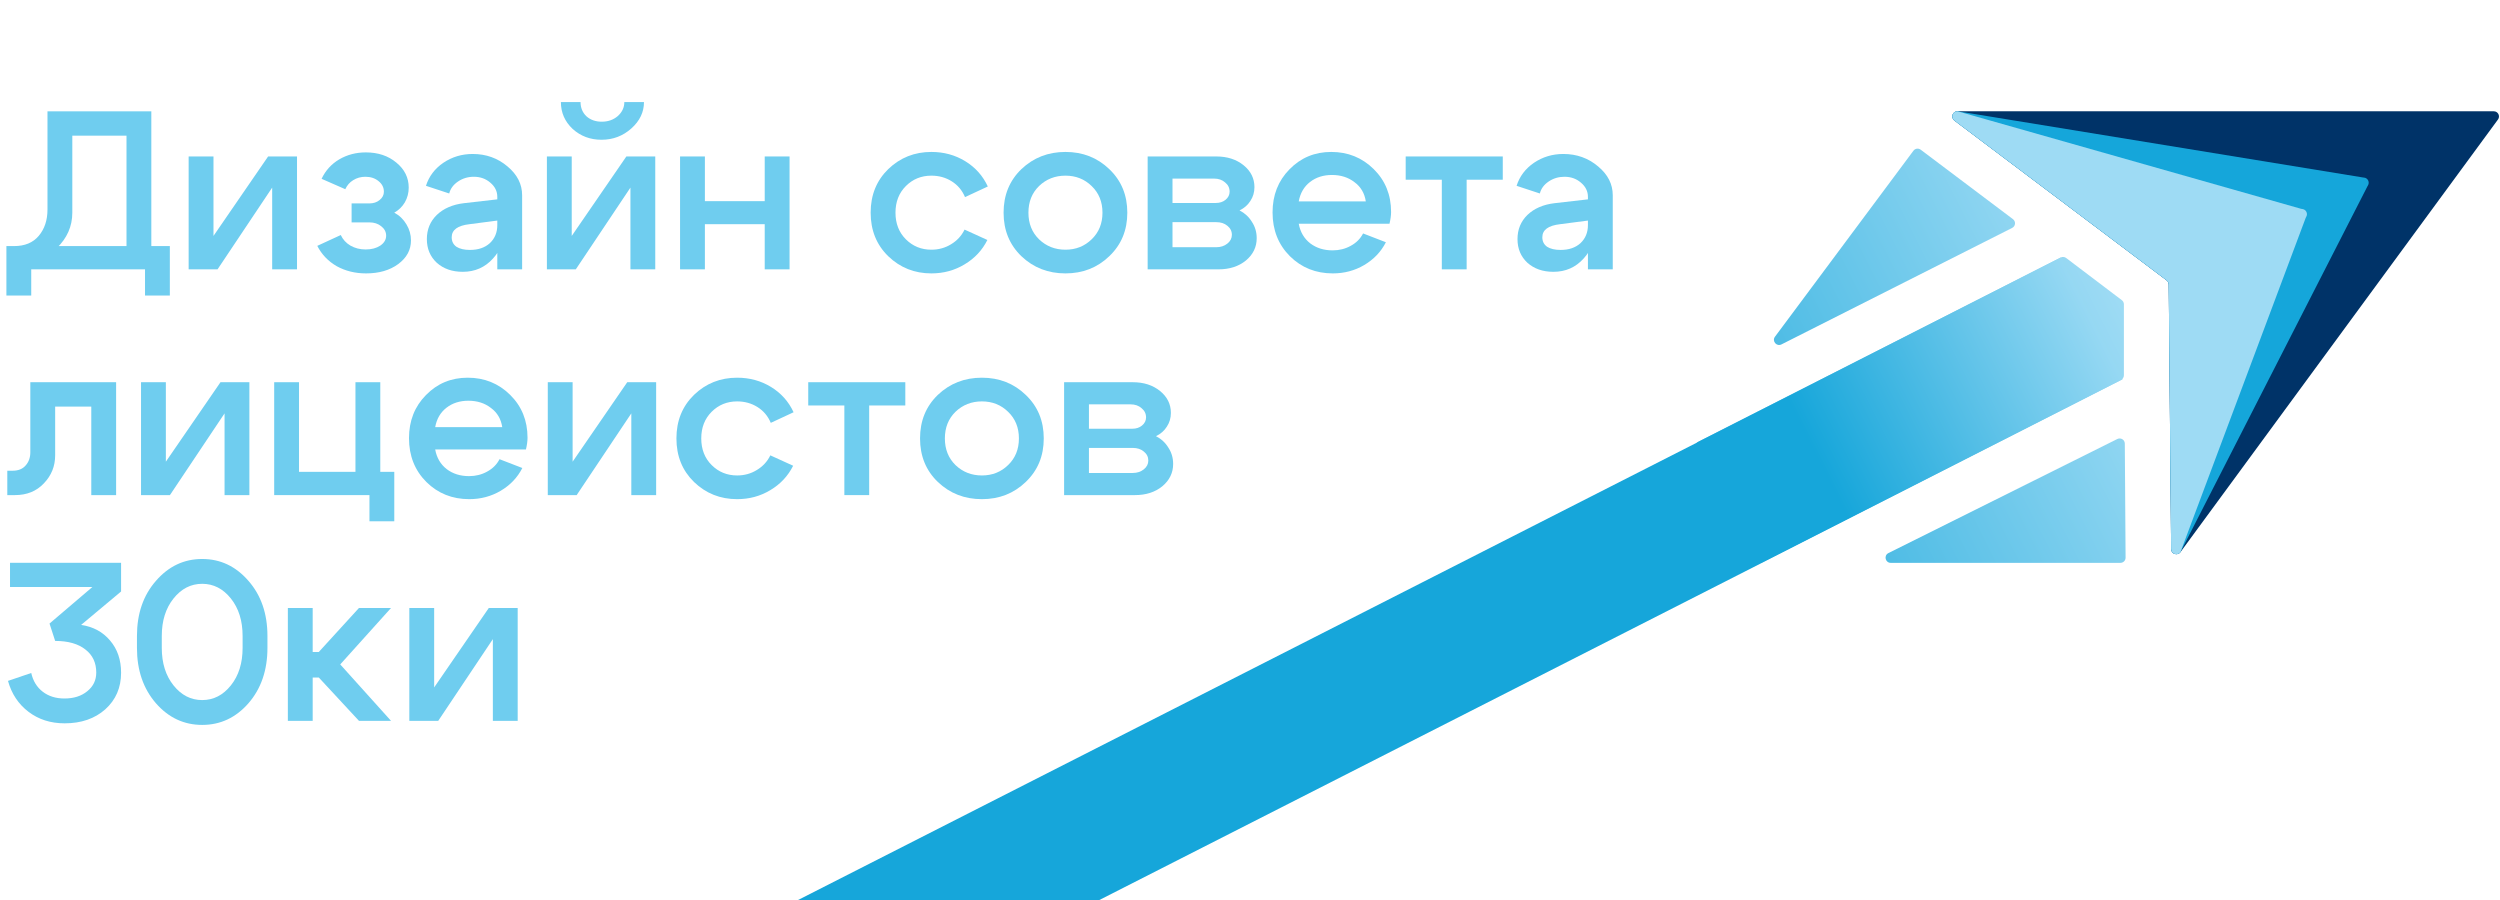
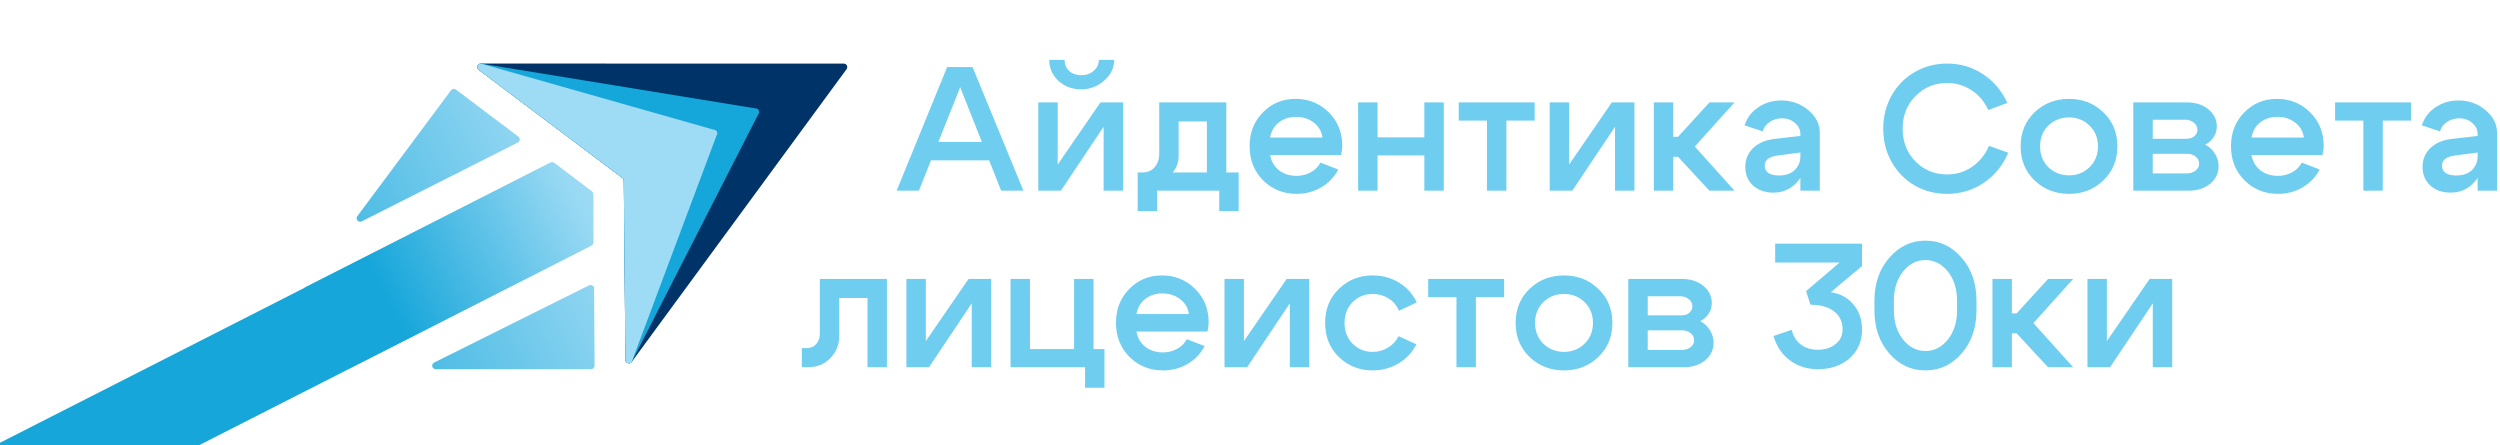
- <svg xmlns="http://www.w3.org/2000/svg" width="175" height="63" viewBox="0 0 175 63" fill="none">
-   <path d="M151.811 19.912L151.979 38.434C151.983 38.782 152.427 38.926 152.633 38.645L174.858 8.366C175.033 8.127 174.863 7.79 174.566 7.79L137.024 7.788C136.677 7.788 136.529 8.23 136.807 8.439L151.667 19.627C151.757 19.694 151.81 19.8 151.811 19.912Z" fill="#003368" />
-   <path d="M151.811 19.912L151.979 38.434C151.983 38.772 152.402 38.917 152.615 38.668C152.628 38.653 152.638 38.636 152.647 38.619L165.726 13.032C165.734 13.014 165.745 12.998 165.755 12.982C165.898 12.753 165.745 12.451 165.476 12.431C165.457 12.429 165.437 12.428 165.418 12.425L137.053 7.792C137.034 7.789 137.014 7.787 136.995 7.789C136.669 7.813 136.537 8.236 136.807 8.439L151.667 19.627C151.757 19.694 151.81 19.8 151.811 19.912Z" fill="#15A6DA" />
-   <path d="M151.811 19.912L151.979 38.434C151.982 38.765 152.385 38.911 152.601 38.684C152.624 38.66 152.639 38.629 152.651 38.598L161.398 15.252C161.409 15.221 161.426 15.193 161.442 15.163C161.563 14.943 161.423 14.666 161.174 14.633C161.141 14.628 161.107 14.625 161.075 14.616L137.073 7.801C137.041 7.792 137.007 7.787 136.974 7.791C136.663 7.831 136.543 8.24 136.807 8.439L151.667 19.627C151.757 19.694 151.81 19.8 151.811 19.912Z" fill="#9EDBF4" />
-   <path d="M148.791 39.036L148.737 31.052C148.736 30.784 148.454 30.611 148.214 30.73L132.19 38.715C131.848 38.885 131.97 39.4 132.352 39.4H148.429C148.63 39.4 148.793 39.237 148.791 39.036Z" fill="url(#paint0_linear_176_20736)" />
-   <path d="M148.673 21.3V26.268C148.673 26.404 148.596 26.529 148.475 26.59L123.349 39.361C123.298 39.387 123.242 39.401 123.185 39.401H113.42C113.125 39.401 112.954 39.066 113.126 38.827L118.755 31.025C118.789 30.979 118.833 30.941 118.885 30.915L144.247 18.025C144.371 17.963 144.519 17.976 144.63 18.059L148.529 21.012C148.62 21.08 148.673 21.187 148.673 21.3Z" fill="url(#paint1_linear_176_20736)" />
-   <path d="M134.448 10.478L140.908 15.341C141.122 15.502 141.092 15.832 140.853 15.953L124.702 24.109C124.361 24.281 124.02 23.876 124.248 23.57L133.94 10.551C134.06 10.39 134.288 10.357 134.448 10.478Z" fill="url(#paint2_linear_176_20736)" />
-   <rect x="144.247" y="18.026" width="9.565" height="131.953" transform="rotate(63.03 144.247 18.0256)" fill="url(#paint3_linear_176_20736)" />
-   <path d="M0.448 17.226H11.889V20.687H10.151V18.854H2.186V20.687H0.448V17.226ZM0.985 17.226C1.733 17.226 2.307 16.989 2.708 16.515C3.119 16.03 3.324 15.414 3.324 14.666V7.792H10.593V18.838H8.855V9.498H5.062V14.887C5.062 15.846 4.694 16.678 3.956 17.384C3.229 18.09 2.292 18.443 1.143 18.443H0.669L0.448 17.226H0.985Z" fill="#6FCDEF" />
-   <path d="M20.791 18.854H19.052V13.133L15.228 18.854H13.205V10.952H14.944V16.515L18.768 10.952H20.791V18.854Z" fill="#6FCDEF" />
-   <path d="M22.511 12.517C22.785 11.937 23.195 11.484 23.743 11.158C24.302 10.831 24.923 10.668 25.608 10.668C26.461 10.668 27.172 10.905 27.741 11.379C28.321 11.853 28.61 12.438 28.61 13.133C28.61 13.502 28.521 13.844 28.342 14.16C28.163 14.466 27.915 14.708 27.599 14.887C27.957 15.077 28.242 15.351 28.453 15.709C28.663 16.057 28.768 16.431 28.768 16.831C28.768 17.495 28.468 18.048 27.868 18.49C27.278 18.922 26.53 19.138 25.624 19.138C24.865 19.138 24.18 18.97 23.569 18.633C22.969 18.285 22.516 17.811 22.21 17.21L23.854 16.452C24.001 16.768 24.228 17.015 24.533 17.194C24.849 17.373 25.202 17.463 25.592 17.463C26.003 17.463 26.345 17.373 26.619 17.194C26.893 17.005 27.03 16.773 27.03 16.499C27.03 16.236 26.914 16.015 26.683 15.835C26.461 15.656 26.187 15.567 25.861 15.567H24.612V14.239H25.861C26.145 14.239 26.382 14.16 26.572 14.002C26.772 13.844 26.872 13.649 26.872 13.418C26.872 13.123 26.746 12.875 26.493 12.675C26.251 12.475 25.945 12.374 25.576 12.374C25.26 12.374 24.976 12.454 24.723 12.612C24.481 12.759 24.296 12.97 24.17 13.244L22.511 12.517Z" fill="#6FCDEF" />
-   <path d="M34.811 15.44L32.867 15.693C32.035 15.788 31.619 16.093 31.619 16.61C31.619 16.894 31.729 17.115 31.95 17.273C32.182 17.421 32.498 17.495 32.899 17.495C33.478 17.495 33.942 17.337 34.289 17.021C34.637 16.694 34.811 16.273 34.811 15.756H35.364C35.364 16.694 35.079 17.474 34.511 18.095C33.952 18.717 33.246 19.027 32.393 19.027C31.655 19.027 31.05 18.817 30.576 18.395C30.112 17.963 29.88 17.41 29.88 16.736C29.88 16.062 30.112 15.498 30.576 15.045C31.05 14.592 31.682 14.318 32.472 14.223L34.811 13.955V13.781C34.811 13.391 34.648 13.059 34.321 12.785C34.005 12.511 33.62 12.374 33.167 12.374C32.756 12.374 32.388 12.485 32.061 12.706C31.735 12.928 31.529 13.207 31.445 13.544L29.817 13.007C30.028 12.343 30.433 11.806 31.034 11.395C31.645 10.984 32.33 10.778 33.088 10.778C34.026 10.778 34.837 11.068 35.522 11.648C36.207 12.216 36.549 12.891 36.549 13.67V18.854H34.811V15.44Z" fill="#6FCDEF" />
-   <path d="M42.107 9.783C41.317 9.783 40.643 9.53 40.084 9.024C39.537 8.508 39.263 7.881 39.263 7.144H40.638C40.638 7.544 40.775 7.876 41.048 8.139C41.333 8.392 41.691 8.519 42.123 8.519C42.566 8.519 42.94 8.387 43.245 8.124C43.55 7.85 43.703 7.523 43.703 7.144H45.078C45.078 7.85 44.783 8.466 44.193 8.993C43.603 9.519 42.908 9.783 42.107 9.783ZM45.868 18.854H44.13V13.133L40.306 18.854H38.283V10.952H40.021V16.515L43.846 10.952H45.868V18.854Z" fill="#6FCDEF" />
-   <path d="M47.604 18.854V10.952H49.342V14.081H53.53V10.952H55.269V18.854H53.53V15.693H49.342V18.854H47.604Z" fill="#6FCDEF" />
-   <path d="M63.411 13.023C62.926 13.507 62.684 14.129 62.684 14.887C62.684 15.646 62.926 16.267 63.411 16.752C63.896 17.236 64.491 17.479 65.197 17.479C65.702 17.479 66.161 17.352 66.572 17.1C66.993 16.847 67.309 16.504 67.52 16.072L69.116 16.799C68.758 17.516 68.226 18.085 67.52 18.506C66.824 18.927 66.05 19.138 65.197 19.138C64.017 19.138 63.011 18.738 62.178 17.937C61.357 17.137 60.946 16.12 60.946 14.887C60.946 13.655 61.357 12.638 62.178 11.837C63.011 11.037 64.017 10.636 65.197 10.636C66.071 10.636 66.861 10.852 67.567 11.284C68.273 11.716 68.8 12.306 69.147 13.054L67.551 13.797C67.351 13.323 67.04 12.954 66.619 12.691C66.198 12.427 65.724 12.296 65.197 12.296C64.491 12.296 63.896 12.538 63.411 13.023Z" fill="#6FCDEF" />
-   <path d="M72.733 13.023C72.237 13.507 71.99 14.129 71.99 14.887C71.99 15.646 72.237 16.267 72.733 16.752C73.238 17.236 73.855 17.479 74.582 17.479C75.308 17.479 75.919 17.236 76.415 16.752C76.92 16.267 77.173 15.646 77.173 14.887C77.173 14.129 76.92 13.507 76.415 13.023C75.919 12.538 75.308 12.296 74.582 12.296C73.855 12.296 73.238 12.538 72.733 13.023ZM71.5 17.937C70.668 17.137 70.251 16.12 70.251 14.887C70.251 13.655 70.668 12.638 71.5 11.837C72.343 11.037 73.37 10.636 74.582 10.636C75.793 10.636 76.815 11.037 77.647 11.837C78.49 12.638 78.912 13.655 78.912 14.887C78.912 16.12 78.49 17.137 77.647 17.937C76.815 18.738 75.793 19.138 74.582 19.138C73.37 19.138 72.343 18.738 71.5 17.937Z" fill="#6FCDEF" />
-   <path d="M84.982 12.501H82.075V14.208H85.109C85.383 14.208 85.609 14.134 85.788 13.986C85.978 13.828 86.073 13.639 86.073 13.418C86.073 13.154 85.967 12.938 85.757 12.77C85.557 12.591 85.299 12.501 84.982 12.501ZM85.14 15.551H82.075V17.305H85.14C85.446 17.305 85.704 17.221 85.915 17.052C86.126 16.884 86.231 16.678 86.231 16.436C86.231 16.183 86.126 15.972 85.915 15.804C85.715 15.635 85.457 15.551 85.14 15.551ZM85.299 18.854H80.336V10.952H85.14C85.909 10.952 86.547 11.158 87.053 11.569C87.558 11.979 87.811 12.49 87.811 13.101C87.811 13.46 87.716 13.781 87.527 14.065C87.347 14.35 87.095 14.571 86.768 14.729C87.137 14.919 87.427 15.187 87.637 15.535C87.859 15.872 87.969 16.252 87.969 16.673C87.969 17.294 87.716 17.816 87.211 18.237C86.705 18.648 86.067 18.854 85.299 18.854Z" fill="#6FCDEF" />
-   <path d="M95.606 14.097C95.521 13.528 95.258 13.08 94.816 12.754C94.384 12.417 93.857 12.248 93.235 12.248C92.635 12.248 92.124 12.411 91.702 12.738C91.281 13.065 91.018 13.518 90.912 14.097H95.606ZM90.912 15.662C91.018 16.241 91.286 16.699 91.718 17.036C92.15 17.363 92.672 17.526 93.283 17.526C93.746 17.526 94.168 17.421 94.547 17.21C94.937 17 95.226 16.71 95.416 16.341L97.012 16.957C96.675 17.621 96.169 18.153 95.495 18.553C94.831 18.943 94.099 19.138 93.299 19.138C92.108 19.138 91.107 18.738 90.296 17.937C89.485 17.126 89.079 16.104 89.079 14.871C89.079 13.66 89.474 12.654 90.264 11.853C91.055 11.042 92.029 10.636 93.188 10.636C94.357 10.636 95.348 11.037 96.159 11.837C96.97 12.638 97.376 13.639 97.376 14.84C97.376 15.072 97.339 15.345 97.265 15.662H90.912Z" fill="#6FCDEF" />
-   <path d="M105.194 10.952V12.58H102.665V18.854H100.927V12.58H98.398V10.952H105.194Z" fill="#6FCDEF" />
-   <path d="M111.155 15.44L109.211 15.693C108.379 15.788 107.963 16.093 107.963 16.61C107.963 16.894 108.074 17.115 108.295 17.273C108.527 17.421 108.843 17.495 109.243 17.495C109.822 17.495 110.286 17.337 110.634 17.021C110.981 16.694 111.155 16.273 111.155 15.756H111.708C111.708 16.694 111.424 17.474 110.855 18.095C110.296 18.717 109.591 19.027 108.737 19.027C108 19.027 107.394 18.817 106.92 18.395C106.456 17.963 106.225 17.41 106.225 16.736C106.225 16.062 106.456 15.498 106.92 15.045C107.394 14.592 108.026 14.318 108.816 14.223L111.155 13.955V13.781C111.155 13.391 110.992 13.059 110.665 12.785C110.349 12.511 109.965 12.374 109.512 12.374C109.101 12.374 108.732 12.485 108.405 12.706C108.079 12.928 107.873 13.207 107.789 13.544L106.161 13.007C106.372 12.343 106.778 11.806 107.378 11.395C107.989 10.984 108.674 10.778 109.433 10.778C110.37 10.778 111.181 11.068 111.866 11.648C112.551 12.216 112.893 12.891 112.893 13.67V18.854H111.155V15.44Z" fill="#6FCDEF" />
-   <path d="M0.89 32.95C1.28 32.95 1.581 32.829 1.791 32.586C2.012 32.344 2.123 32.033 2.123 31.654V26.755H8.128V34.657H6.39V28.462H3.861V31.875C3.861 32.634 3.598 33.287 3.071 33.835C2.555 34.383 1.881 34.657 1.049 34.657H0.511V32.95H0.89Z" fill="#6FCDEF" />
-   <path d="M17.457 34.657H15.719V28.936L11.895 34.657H9.872V26.755H11.61V32.318L15.434 26.755H17.457V34.657Z" fill="#6FCDEF" />
-   <path d="M19.193 34.657V26.755H20.931V33.029H24.882V26.755H26.62V33.029H27.6V36.49H25.862V34.657H19.193Z" fill="#6FCDEF" />
-   <path d="M35.157 29.9C35.072 29.331 34.809 28.883 34.367 28.557C33.935 28.22 33.408 28.051 32.786 28.051C32.186 28.051 31.675 28.214 31.253 28.541C30.832 28.867 30.569 29.32 30.463 29.9H35.157ZM30.463 31.464C30.569 32.044 30.837 32.502 31.269 32.839C31.701 33.166 32.223 33.329 32.834 33.329C33.297 33.329 33.719 33.224 34.098 33.013C34.488 32.802 34.778 32.513 34.967 32.144L36.563 32.76C36.226 33.424 35.721 33.956 35.046 34.356C34.383 34.746 33.65 34.941 32.85 34.941C31.659 34.941 30.658 34.541 29.847 33.74C29.036 32.929 28.63 31.907 28.63 30.674C28.63 29.463 29.025 28.456 29.816 27.656C30.606 26.845 31.58 26.439 32.739 26.439C33.908 26.439 34.899 26.839 35.71 27.64C36.521 28.441 36.927 29.442 36.927 30.643C36.927 30.874 36.89 31.148 36.816 31.464H30.463Z" fill="#6FCDEF" />
-   <path d="M45.93 34.657H44.192V28.936L40.367 34.657H38.345V26.755H40.083V32.318L43.907 26.755H45.93V34.657Z" fill="#6FCDEF" />
-   <path d="M49.815 28.825C49.33 29.31 49.088 29.931 49.088 30.69C49.088 31.448 49.33 32.07 49.815 32.555C50.3 33.039 50.895 33.282 51.601 33.282C52.106 33.282 52.565 33.155 52.976 32.902C53.397 32.65 53.713 32.307 53.924 31.875L55.52 32.602C55.162 33.319 54.63 33.888 53.924 34.309C53.228 34.73 52.454 34.941 51.601 34.941C50.421 34.941 49.415 34.541 48.582 33.74C47.761 32.939 47.35 31.923 47.35 30.69C47.35 29.457 47.761 28.441 48.582 27.64C49.415 26.839 50.421 26.439 51.601 26.439C52.475 26.439 53.265 26.655 53.971 27.087C54.677 27.519 55.204 28.109 55.551 28.857L53.955 29.6C53.755 29.125 53.444 28.757 53.023 28.493C52.602 28.23 52.127 28.098 51.601 28.098C50.895 28.098 50.3 28.341 49.815 28.825Z" fill="#6FCDEF" />
-   <path d="M63.372 26.755V28.383H60.843V34.657H59.105V28.383H56.577V26.755H63.372Z" fill="#6FCDEF" />
-   <path d="M66.884 28.825C66.389 29.31 66.141 29.931 66.141 30.69C66.141 31.448 66.389 32.07 66.884 32.555C67.389 33.039 68.006 33.282 68.733 33.282C69.46 33.282 70.071 33.039 70.566 32.555C71.072 32.07 71.324 31.448 71.324 30.69C71.324 29.931 71.072 29.31 70.566 28.825C70.071 28.341 69.46 28.098 68.733 28.098C68.006 28.098 67.389 28.341 66.884 28.825ZM65.651 33.74C64.819 32.939 64.403 31.923 64.403 30.69C64.403 29.457 64.819 28.441 65.651 27.64C66.494 26.839 67.521 26.439 68.733 26.439C69.944 26.439 70.966 26.839 71.798 27.64C72.641 28.441 73.063 29.457 73.063 30.69C73.063 31.923 72.641 32.939 71.798 33.74C70.966 34.541 69.944 34.941 68.733 34.941C67.521 34.941 66.494 34.541 65.651 33.74Z" fill="#6FCDEF" />
-   <path d="M79.133 28.304H76.226V30.011H79.26C79.534 30.011 79.76 29.937 79.939 29.789C80.129 29.631 80.224 29.442 80.224 29.22C80.224 28.957 80.118 28.741 79.908 28.572C79.708 28.393 79.45 28.304 79.133 28.304ZM79.291 31.354H76.226V33.108H79.291C79.597 33.108 79.855 33.024 80.066 32.855C80.277 32.686 80.382 32.481 80.382 32.239C80.382 31.986 80.277 31.775 80.066 31.607C79.866 31.438 79.608 31.354 79.291 31.354ZM79.45 34.657H74.487V26.755H79.291C80.061 26.755 80.698 26.96 81.204 27.371C81.709 27.782 81.962 28.293 81.962 28.904C81.962 29.262 81.867 29.584 81.678 29.868C81.499 30.153 81.246 30.374 80.919 30.532C81.288 30.722 81.578 30.99 81.788 31.338C82.01 31.675 82.12 32.054 82.12 32.476C82.12 33.097 81.867 33.619 81.362 34.04C80.856 34.451 80.219 34.657 79.45 34.657Z" fill="#6FCDEF" />
-   <path d="M5.679 43.743C6.522 43.87 7.196 44.233 7.702 44.834C8.218 45.434 8.476 46.187 8.476 47.093C8.476 48.136 8.107 48.99 7.37 49.653C6.632 50.307 5.684 50.633 4.525 50.633C3.545 50.633 2.703 50.364 1.997 49.827C1.291 49.29 0.811 48.568 0.559 47.662L2.186 47.109C2.313 47.667 2.581 48.105 2.992 48.421C3.403 48.737 3.909 48.895 4.509 48.895C5.163 48.895 5.695 48.726 6.105 48.389C6.527 48.052 6.738 47.615 6.738 47.078C6.738 46.393 6.485 45.855 5.979 45.466C5.473 45.065 4.767 44.865 3.861 44.865L3.466 43.648L6.469 41.088H0.701V39.397H8.476V41.404L5.679 43.743Z" fill="#6FCDEF" />
-   <path d="M11.325 45.355C11.325 46.419 11.599 47.294 12.147 47.978C12.694 48.663 13.364 49.005 14.154 49.005C14.944 49.005 15.613 48.663 16.161 47.978C16.708 47.294 16.982 46.419 16.982 45.355V44.517C16.982 43.453 16.708 42.579 16.161 41.894C15.613 41.209 14.944 40.867 14.154 40.867C13.364 40.867 12.694 41.209 12.147 41.894C11.599 42.579 11.325 43.453 11.325 44.517V45.355ZM9.587 45.355V44.517C9.587 42.958 10.029 41.673 10.914 40.662C11.799 39.64 12.879 39.129 14.154 39.129C15.428 39.129 16.508 39.64 17.393 40.662C18.278 41.673 18.721 42.958 18.721 44.517V45.355C18.721 46.914 18.278 48.205 17.393 49.227C16.508 50.238 15.428 50.744 14.154 50.744C12.879 50.744 11.799 50.238 10.914 49.227C10.029 48.205 9.587 46.914 9.587 45.355Z" fill="#6FCDEF" />
-   <path d="M20.15 50.459V42.558H21.888V45.639H22.315L25.128 42.558H27.372L23.816 46.509L27.372 50.459H25.128L22.315 47.425H21.888V50.459H20.15Z" fill="#6FCDEF" />
-   <path d="M36.238 50.459H34.5V44.739L30.676 50.459H28.653V42.558H30.391V48.12L34.216 42.558H36.238V50.459Z" fill="#6FCDEF" />
+ <svg xmlns="http://www.w3.org/2000/svg" width="354" height="63" viewBox="0 0 354 63" fill="none">
+   <path d="M88.329 25.597L88.559 50.951C88.564 51.427 89.172 51.623 89.454 51.239L119.876 9.792C120.116 9.465 119.883 9.003 119.477 9.003L68.088 9C67.613 9 67.41 9.606 67.79 9.892L88.131 25.206C88.254 25.299 88.327 25.443 88.329 25.597Z" fill="#003368" />
+   <path d="M88.329 25.597L88.559 50.951C88.564 51.414 89.138 51.612 89.43 51.271C89.447 51.251 89.46 51.227 89.472 51.204L107.376 16.179C107.388 16.155 107.402 16.133 107.416 16.11C107.611 15.797 107.402 15.384 107.034 15.356C107.008 15.354 106.981 15.352 106.955 15.348L68.128 9.007C68.102 9.003 68.075 9 68.048 9.002C67.601 9.035 67.421 9.614 67.79 9.892L88.131 25.206C88.254 25.299 88.327 25.443 88.329 25.597Z" fill="#15A6DA" />
+   <path d="M88.329 25.597L88.559 50.951C88.564 51.404 89.114 51.603 89.41 51.292C89.442 51.259 89.463 51.218 89.478 51.175L101.452 19.219C101.468 19.176 101.491 19.137 101.512 19.097C101.678 18.795 101.485 18.416 101.145 18.37C101.1 18.364 101.054 18.36 101.01 18.347L68.155 9.019C68.111 9.007 68.065 8.999 68.019 9.005C67.594 9.06 67.429 9.62 67.79 9.892L88.131 25.206C88.254 25.299 88.327 25.443 88.329 25.597Z" fill="#9EDBF4" />
+   <path d="M84.195 51.776L84.121 40.847C84.119 40.48 83.733 40.243 83.405 40.407L61.471 51.336C61.003 51.569 61.169 52.275 61.692 52.275H83.7C83.975 52.275 84.197 52.051 84.195 51.776Z" fill="url(#paint0_linear_179_21776)" />
+   <path d="M84.033 27.498V34.298C84.033 34.484 83.928 34.655 83.762 34.739L49.368 52.221C49.298 52.256 49.221 52.275 49.144 52.275H35.777C35.373 52.275 35.139 51.817 35.376 51.489L43.08 40.81C43.126 40.746 43.187 40.694 43.258 40.658L77.975 23.015C78.144 22.93 78.347 22.948 78.499 23.062L83.836 27.103C83.96 27.197 84.033 27.343 84.033 27.498Z" fill="url(#paint1_linear_179_21776)" />
+   <path d="M64.562 12.684L73.403 19.341C73.697 19.561 73.656 20.013 73.329 20.179L51.221 31.343C50.754 31.579 50.288 31.024 50.6 30.605L63.866 12.784C64.03 12.564 64.342 12.519 64.562 12.684Z" fill="url(#paint2_linear_179_21776)" />
+   <rect width="13.093" height="180.622" transform="matrix(0.453523 0.891244 -0.891244 0.453524 77.9753 23.0142)" fill="url(#paint3_linear_179_21776)" />
+   <path d="M130.915 20.1H140.915V22.7H130.915V20.1ZM130.115 27H126.965L134.115 9.5H137.715L144.915 27H141.765L135.965 12.35L130.115 27ZM153.073 12.65C151.823 12.65 150.757 12.25 149.873 11.45C149.007 10.633 148.573 9.642 148.573 8.475H150.748C150.748 9.108 150.965 9.633 151.398 10.05C151.848 10.45 152.415 10.65 153.098 10.65C153.798 10.65 154.39 10.442 154.873 10.025C155.357 9.592 155.598 9.075 155.598 8.475H157.773C157.773 9.592 157.307 10.567 156.373 11.4C155.44 12.233 154.34 12.65 153.073 12.65ZM159.023 27H156.273V17.95L150.223 27H147.023V14.5H149.773V23.3L155.823 14.5H159.023V27ZM161.095 24.425H175.395V29.9H172.645V27H163.845V29.9H161.095V24.425ZM161.695 24.425C162.478 24.425 163.078 24.175 163.495 23.675C163.928 23.175 164.145 22.533 164.145 21.75V14.5H173.645V27H170.895V17.2H166.895V22.1C166.895 23.217 166.428 24.192 165.495 25.025C164.578 25.842 163.395 26.25 161.945 26.25H161.195V24.425H161.695ZM187.268 19.475C187.135 18.575 186.718 17.867 186.018 17.35C185.335 16.817 184.502 16.55 183.518 16.55C182.568 16.55 181.76 16.808 181.093 17.325C180.427 17.842 180.01 18.558 179.843 19.475H187.268ZM179.843 21.95C180.01 22.867 180.435 23.592 181.118 24.125C181.802 24.642 182.627 24.9 183.593 24.9C184.327 24.9 184.993 24.733 185.593 24.4C186.21 24.067 186.668 23.608 186.968 23.025L189.493 24C188.96 25.05 188.16 25.892 187.093 26.525C186.043 27.142 184.885 27.45 183.618 27.45C181.735 27.45 180.152 26.817 178.868 25.55C177.585 24.267 176.943 22.65 176.943 20.7C176.943 18.783 177.568 17.192 178.818 15.925C180.068 14.642 181.61 14 183.443 14C185.293 14 186.86 14.633 188.143 15.9C189.427 17.167 190.068 18.75 190.068 20.65C190.068 21.017 190.01 21.45 189.893 21.95H179.843ZM192.312 27V14.5H195.062V19.45H201.687V14.5H204.437V27H201.687V22H195.062V27H192.312ZM217.305 14.5V17.075H213.305V27H210.555V17.075H206.555V14.5H217.305ZM231.436 27H228.686V17.95L222.636 27H219.436V14.5H222.186V23.3L228.236 14.5H231.436V27ZM234.182 27V14.5H236.932V19.375H237.607L242.057 14.5H245.607L239.982 20.75L245.607 27H242.057L237.607 22.2H236.932V27H234.182ZM254.934 21.6L251.859 22C250.542 22.15 249.884 22.633 249.884 23.45C249.884 23.9 250.059 24.25 250.409 24.5C250.775 24.733 251.275 24.85 251.909 24.85C252.825 24.85 253.559 24.6 254.109 24.1C254.659 23.583 254.934 22.917 254.934 22.1H255.809C255.809 23.583 255.359 24.817 254.459 25.8C253.575 26.783 252.459 27.275 251.109 27.275C249.942 27.275 248.984 26.942 248.234 26.275C247.5 25.592 247.134 24.717 247.134 23.65C247.134 22.583 247.5 21.692 248.234 20.975C248.984 20.258 249.984 19.825 251.234 19.675L254.934 19.25V18.975C254.934 18.358 254.675 17.833 254.159 17.4C253.659 16.967 253.05 16.75 252.334 16.75C251.684 16.75 251.1 16.925 250.584 17.275C250.067 17.625 249.742 18.067 249.609 18.6L247.034 17.75C247.367 16.7 248.009 15.85 248.959 15.2C249.925 14.55 251.009 14.225 252.209 14.225C253.692 14.225 254.975 14.683 256.059 15.6C257.142 16.5 257.684 17.567 257.684 18.8V27H254.934V21.6ZM267.865 22.95C267.065 21.533 266.665 19.958 266.665 18.225C266.665 16.492 267.065 14.917 267.865 13.5C268.665 12.083 269.757 10.983 271.14 10.2C272.523 9.4 274.048 9 275.715 9C277.582 9 279.273 9.5 280.79 10.5C282.307 11.5 283.457 12.858 284.24 14.575L281.54 15.575C281.007 14.392 280.215 13.458 279.165 12.775C278.132 12.092 276.982 11.75 275.715 11.75C273.948 11.75 272.457 12.367 271.24 13.6C270.023 14.817 269.415 16.358 269.415 18.225C269.415 20.092 270.023 21.642 271.24 22.875C272.457 24.092 273.948 24.7 275.715 24.7C277.015 24.7 278.19 24.342 279.24 23.625C280.307 22.892 281.107 21.9 281.64 20.65L284.365 21.625C283.615 23.408 282.465 24.825 280.915 25.875C279.365 26.925 277.632 27.45 275.715 27.45C274.048 27.45 272.523 27.058 271.14 26.275C269.757 25.475 268.665 24.367 267.865 22.95ZM290.048 17.775C289.265 18.542 288.873 19.525 288.873 20.725C288.873 21.925 289.265 22.908 290.048 23.675C290.848 24.442 291.823 24.825 292.973 24.825C294.123 24.825 295.09 24.442 295.873 23.675C296.673 22.908 297.073 21.925 297.073 20.725C297.073 19.525 296.673 18.542 295.873 17.775C295.09 17.008 294.123 16.625 292.973 16.625C291.823 16.625 290.848 17.008 290.048 17.775ZM288.098 25.55C286.781 24.283 286.123 22.675 286.123 20.725C286.123 18.775 286.781 17.167 288.098 15.9C289.431 14.633 291.056 14 292.973 14C294.89 14 296.506 14.633 297.823 15.9C299.156 17.167 299.823 18.775 299.823 20.725C299.823 22.675 299.156 24.283 297.823 25.55C296.506 26.817 294.89 27.45 292.973 27.45C291.056 27.45 289.431 26.817 288.098 25.55ZM309.427 16.95H304.827V19.65H309.627C310.06 19.65 310.419 19.533 310.702 19.3C311.002 19.05 311.152 18.75 311.152 18.4C311.152 17.983 310.985 17.642 310.652 17.375C310.335 17.092 309.927 16.95 309.427 16.95ZM309.677 21.775H304.827V24.55H309.677C310.16 24.55 310.569 24.417 310.902 24.15C311.235 23.883 311.402 23.558 311.402 23.175C311.402 22.775 311.235 22.442 310.902 22.175C310.585 21.908 310.177 21.775 309.677 21.775ZM309.927 27H302.077V14.5H309.677C310.894 14.5 311.902 14.825 312.702 15.475C313.502 16.125 313.902 16.933 313.902 17.9C313.902 18.467 313.752 18.975 313.452 19.425C313.169 19.875 312.769 20.225 312.252 20.475C312.835 20.775 313.294 21.2 313.627 21.75C313.977 22.283 314.152 22.883 314.152 23.55C314.152 24.533 313.752 25.358 312.952 26.025C312.152 26.675 311.144 27 309.927 27ZM326.233 19.475C326.1 18.575 325.683 17.867 324.983 17.35C324.3 16.817 323.467 16.55 322.483 16.55C321.533 16.55 320.725 16.808 320.058 17.325C319.392 17.842 318.975 18.558 318.808 19.475H326.233ZM318.808 21.95C318.975 22.867 319.4 23.592 320.083 24.125C320.767 24.642 321.592 24.9 322.558 24.9C323.292 24.9 323.958 24.733 324.558 24.4C325.175 24.067 325.633 23.608 325.933 23.025L328.458 24C327.925 25.05 327.125 25.892 326.058 26.525C325.008 27.142 323.85 27.45 322.583 27.45C320.7 27.45 319.117 26.817 317.833 25.55C316.55 24.267 315.908 22.65 315.908 20.7C315.908 18.783 316.533 17.192 317.783 15.925C319.033 14.642 320.575 14 322.408 14C324.258 14 325.825 14.633 327.108 15.9C328.392 17.167 329.033 18.75 329.033 20.65C329.033 21.017 328.975 21.45 328.858 21.95H318.808ZM341.401 14.5V17.075H337.401V27H334.651V17.075H330.651V14.5H341.401ZM350.832 21.6L347.757 22C346.441 22.15 345.782 22.633 345.782 23.45C345.782 23.9 345.957 24.25 346.307 24.5C346.674 24.733 347.174 24.85 347.807 24.85C348.724 24.85 349.457 24.6 350.007 24.1C350.557 23.583 350.832 22.917 350.832 22.1H351.707C351.707 23.583 351.257 24.817 350.357 25.8C349.474 26.783 348.357 27.275 347.007 27.275C345.841 27.275 344.882 26.942 344.132 26.275C343.399 25.592 343.032 24.717 343.032 23.65C343.032 22.583 343.399 21.692 344.132 20.975C344.882 20.258 345.882 19.825 347.132 19.675L350.832 19.25V18.975C350.832 18.358 350.574 17.833 350.057 17.4C349.557 16.967 348.949 16.75 348.232 16.75C347.582 16.75 346.999 16.925 346.482 17.275C345.966 17.625 345.641 18.067 345.507 18.6L342.932 17.75C343.266 16.7 343.907 15.85 344.857 15.2C345.824 14.55 346.907 14.225 348.107 14.225C349.591 14.225 350.874 14.683 351.957 15.6C353.041 16.5 353.582 17.567 353.582 18.8V27H350.832V21.6ZM114.138 49.3C114.755 49.3 115.23 49.108 115.563 48.725C115.913 48.342 116.088 47.85 116.088 47.25V39.5H125.588V52H122.838V42.2H118.838V47.6C118.838 48.8 118.422 49.833 117.588 50.7C116.772 51.567 115.705 52 114.388 52H113.538V49.3H114.138ZM140.347 52H137.597V42.95L131.547 52H128.347V39.5H131.097V48.3L137.147 39.5H140.347V52ZM143.093 52V39.5H145.843V49.425H152.093V39.5H154.843V49.425H156.393V54.9H153.643V52H143.093ZM168.347 44.475C168.214 43.575 167.797 42.867 167.097 42.35C166.414 41.817 165.581 41.55 164.597 41.55C163.647 41.55 162.839 41.808 162.172 42.325C161.506 42.842 161.089 43.558 160.922 44.475H168.347ZM160.922 46.95C161.089 47.867 161.514 48.592 162.197 49.125C162.881 49.642 163.706 49.9 164.672 49.9C165.406 49.9 166.072 49.733 166.672 49.4C167.289 49.067 167.747 48.608 168.047 48.025L170.572 49C170.039 50.05 169.239 50.892 168.172 51.525C167.122 52.142 165.964 52.45 164.697 52.45C162.814 52.45 161.231 51.817 159.947 50.55C158.664 49.267 158.022 47.65 158.022 45.7C158.022 43.783 158.647 42.192 159.897 40.925C161.147 39.642 162.689 39 164.522 39C166.372 39 167.939 39.633 169.222 40.9C170.506 42.167 171.147 43.75 171.147 45.65C171.147 46.017 171.089 46.45 170.972 46.95H160.922ZM185.391 52H182.641V42.95L176.591 52H173.391V39.5H176.141V48.3L182.191 39.5H185.391V52ZM191.537 42.775C190.77 43.542 190.387 44.525 190.387 45.725C190.387 46.925 190.77 47.908 191.537 48.675C192.303 49.442 193.245 49.825 194.362 49.825C195.162 49.825 195.887 49.625 196.537 49.225C197.203 48.825 197.703 48.283 198.037 47.6L200.562 48.75C199.995 49.883 199.153 50.783 198.037 51.45C196.937 52.117 195.712 52.45 194.362 52.45C192.495 52.45 190.903 51.817 189.587 50.55C188.287 49.283 187.637 47.675 187.637 45.725C187.637 43.775 188.287 42.167 189.587 40.9C190.903 39.633 192.495 39 194.362 39C195.745 39 196.995 39.342 198.112 40.025C199.228 40.708 200.062 41.642 200.612 42.825L198.087 44C197.77 43.25 197.278 42.667 196.612 42.25C195.945 41.833 195.195 41.625 194.362 41.625C193.245 41.625 192.303 42.008 191.537 42.775ZM212.983 39.5V42.075H208.983V52H206.233V42.075H202.233V39.5H212.983ZM218.539 42.775C217.756 43.542 217.364 44.525 217.364 45.725C217.364 46.925 217.756 47.908 218.539 48.675C219.339 49.442 220.314 49.825 221.464 49.825C222.614 49.825 223.581 49.442 224.364 48.675C225.164 47.908 225.564 46.925 225.564 45.725C225.564 44.525 225.164 43.542 224.364 42.775C223.581 42.008 222.614 41.625 221.464 41.625C220.314 41.625 219.339 42.008 218.539 42.775ZM216.589 50.55C215.273 49.283 214.614 47.675 214.614 45.725C214.614 43.775 215.273 42.167 216.589 40.9C217.923 39.633 219.548 39 221.464 39C223.381 39 224.998 39.633 226.314 40.9C227.648 42.167 228.314 43.775 228.314 45.725C228.314 47.675 227.648 49.283 226.314 50.55C224.998 51.817 223.381 52.45 221.464 52.45C219.548 52.45 217.923 51.817 216.589 50.55ZM237.918 41.95H233.318V44.65H238.118C238.552 44.65 238.91 44.533 239.193 44.3C239.493 44.05 239.643 43.75 239.643 43.4C239.643 42.983 239.477 42.642 239.143 42.375C238.827 42.092 238.418 41.95 237.918 41.95ZM238.168 46.775H233.318V49.55H238.168C238.652 49.55 239.06 49.417 239.393 49.15C239.727 48.883 239.893 48.558 239.893 48.175C239.893 47.775 239.727 47.442 239.393 47.175C239.077 46.908 238.668 46.775 238.168 46.775ZM238.418 52H230.568V39.5H238.168C239.385 39.5 240.393 39.825 241.193 40.475C241.993 41.125 242.393 41.933 242.393 42.9C242.393 43.467 242.243 43.975 241.943 44.425C241.66 44.875 241.26 45.225 240.743 45.475C241.327 45.775 241.785 46.2 242.118 46.75C242.468 47.283 242.643 47.883 242.643 48.55C242.643 49.533 242.243 50.358 241.443 51.025C240.643 51.675 239.635 52 238.418 52ZM259.238 41.375C260.571 41.575 261.638 42.15 262.438 43.1C263.254 44.05 263.663 45.242 263.663 46.675C263.663 48.325 263.079 49.675 261.913 50.725C260.746 51.758 259.246 52.275 257.413 52.275C255.863 52.275 254.529 51.85 253.413 51C252.296 50.15 251.538 49.008 251.138 47.575L253.713 46.7C253.913 47.583 254.338 48.275 254.988 48.775C255.638 49.275 256.438 49.525 257.388 49.525C258.421 49.525 259.263 49.258 259.913 48.725C260.579 48.192 260.913 47.5 260.913 46.65C260.913 45.567 260.513 44.717 259.713 44.1C258.913 43.467 257.796 43.15 256.363 43.15L255.738 41.225L260.488 37.175H251.363V34.5H263.663V37.675L259.238 41.375ZM268.17 43.925C268.17 45.608 268.603 46.992 269.47 48.075C270.337 49.158 271.395 49.7 272.645 49.7C273.895 49.7 274.953 49.158 275.82 48.075C276.687 46.992 277.12 45.608 277.12 43.925V42.6C277.12 40.917 276.687 39.533 275.82 38.45C274.953 37.367 273.895 36.825 272.645 36.825C271.395 36.825 270.337 37.367 269.47 38.45C268.603 39.533 268.17 40.917 268.17 42.6V43.925ZM265.42 43.925V42.6C265.42 40.133 266.12 38.1 267.52 36.5C268.92 34.883 270.628 34.075 272.645 34.075C274.662 34.075 276.37 34.883 277.77 36.5C279.17 38.1 279.87 40.133 279.87 42.6V43.925C279.87 46.392 279.17 48.433 277.77 50.05C276.37 51.65 274.662 52.45 272.645 52.45C270.628 52.45 268.92 51.65 267.52 50.05C266.12 48.433 265.42 46.392 265.42 43.925ZM282.131 52V39.5H284.881V44.375H285.556L290.006 39.5H293.556L287.931 45.75L293.556 52H290.006L285.556 47.2H284.881V52H282.131ZM307.583 52H304.833V42.95L298.783 52H295.583V39.5H298.333V48.3L304.383 39.5H307.583V52Z" fill="#6FCDEF" />
  <defs>
-     <linearGradient id="paint0_linear_176_20736" x1="148.613" y1="21.18" x2="113.076" y2="39.222" gradientUnits="userSpaceOnUse">
+     <linearGradient id="paint0_linear_179_21776" x1="83.951" y1="27.334" x2="35.307" y2="52.03" gradientUnits="userSpaceOnUse">
      <stop stop-color="#9EDBF4" />
      <stop offset="1" stop-color="#15A6DA" />
    </linearGradient>
-     <linearGradient id="paint1_linear_176_20736" x1="148.612" y1="21.181" x2="113.076" y2="39.222" gradientUnits="userSpaceOnUse">
+     <linearGradient id="paint1_linear_179_21776" x1="83.95" y1="27.334" x2="35.306" y2="52.03" gradientUnits="userSpaceOnUse">
      <stop stop-color="#9EDBF4" />
      <stop offset="1" stop-color="#15A6DA" />
    </linearGradient>
-     <linearGradient id="paint2_linear_176_20736" x1="148.613" y1="21.181" x2="113.076" y2="39.222" gradientUnits="userSpaceOnUse">
+     <linearGradient id="paint2_linear_179_21776" x1="83.951" y1="27.335" x2="35.307" y2="52.031" gradientUnits="userSpaceOnUse">
      <stop stop-color="#9EDBF4" />
      <stop offset="1" stop-color="#15A6DA" />
    </linearGradient>
-     <linearGradient id="paint3_linear_176_20736" x1="149.03" y1="18.026" x2="149" y2="39.568" gradientUnits="userSpaceOnUse">
+     <linearGradient id="paint3_linear_179_21776" x1="6.547" y1="0" x2="6.505" y2="29.488" gradientUnits="userSpaceOnUse">
      <stop stop-color="#96D8F3" />
      <stop offset="1" stop-color="#16A6DA" />
    </linearGradient>
  </defs>
</svg>
